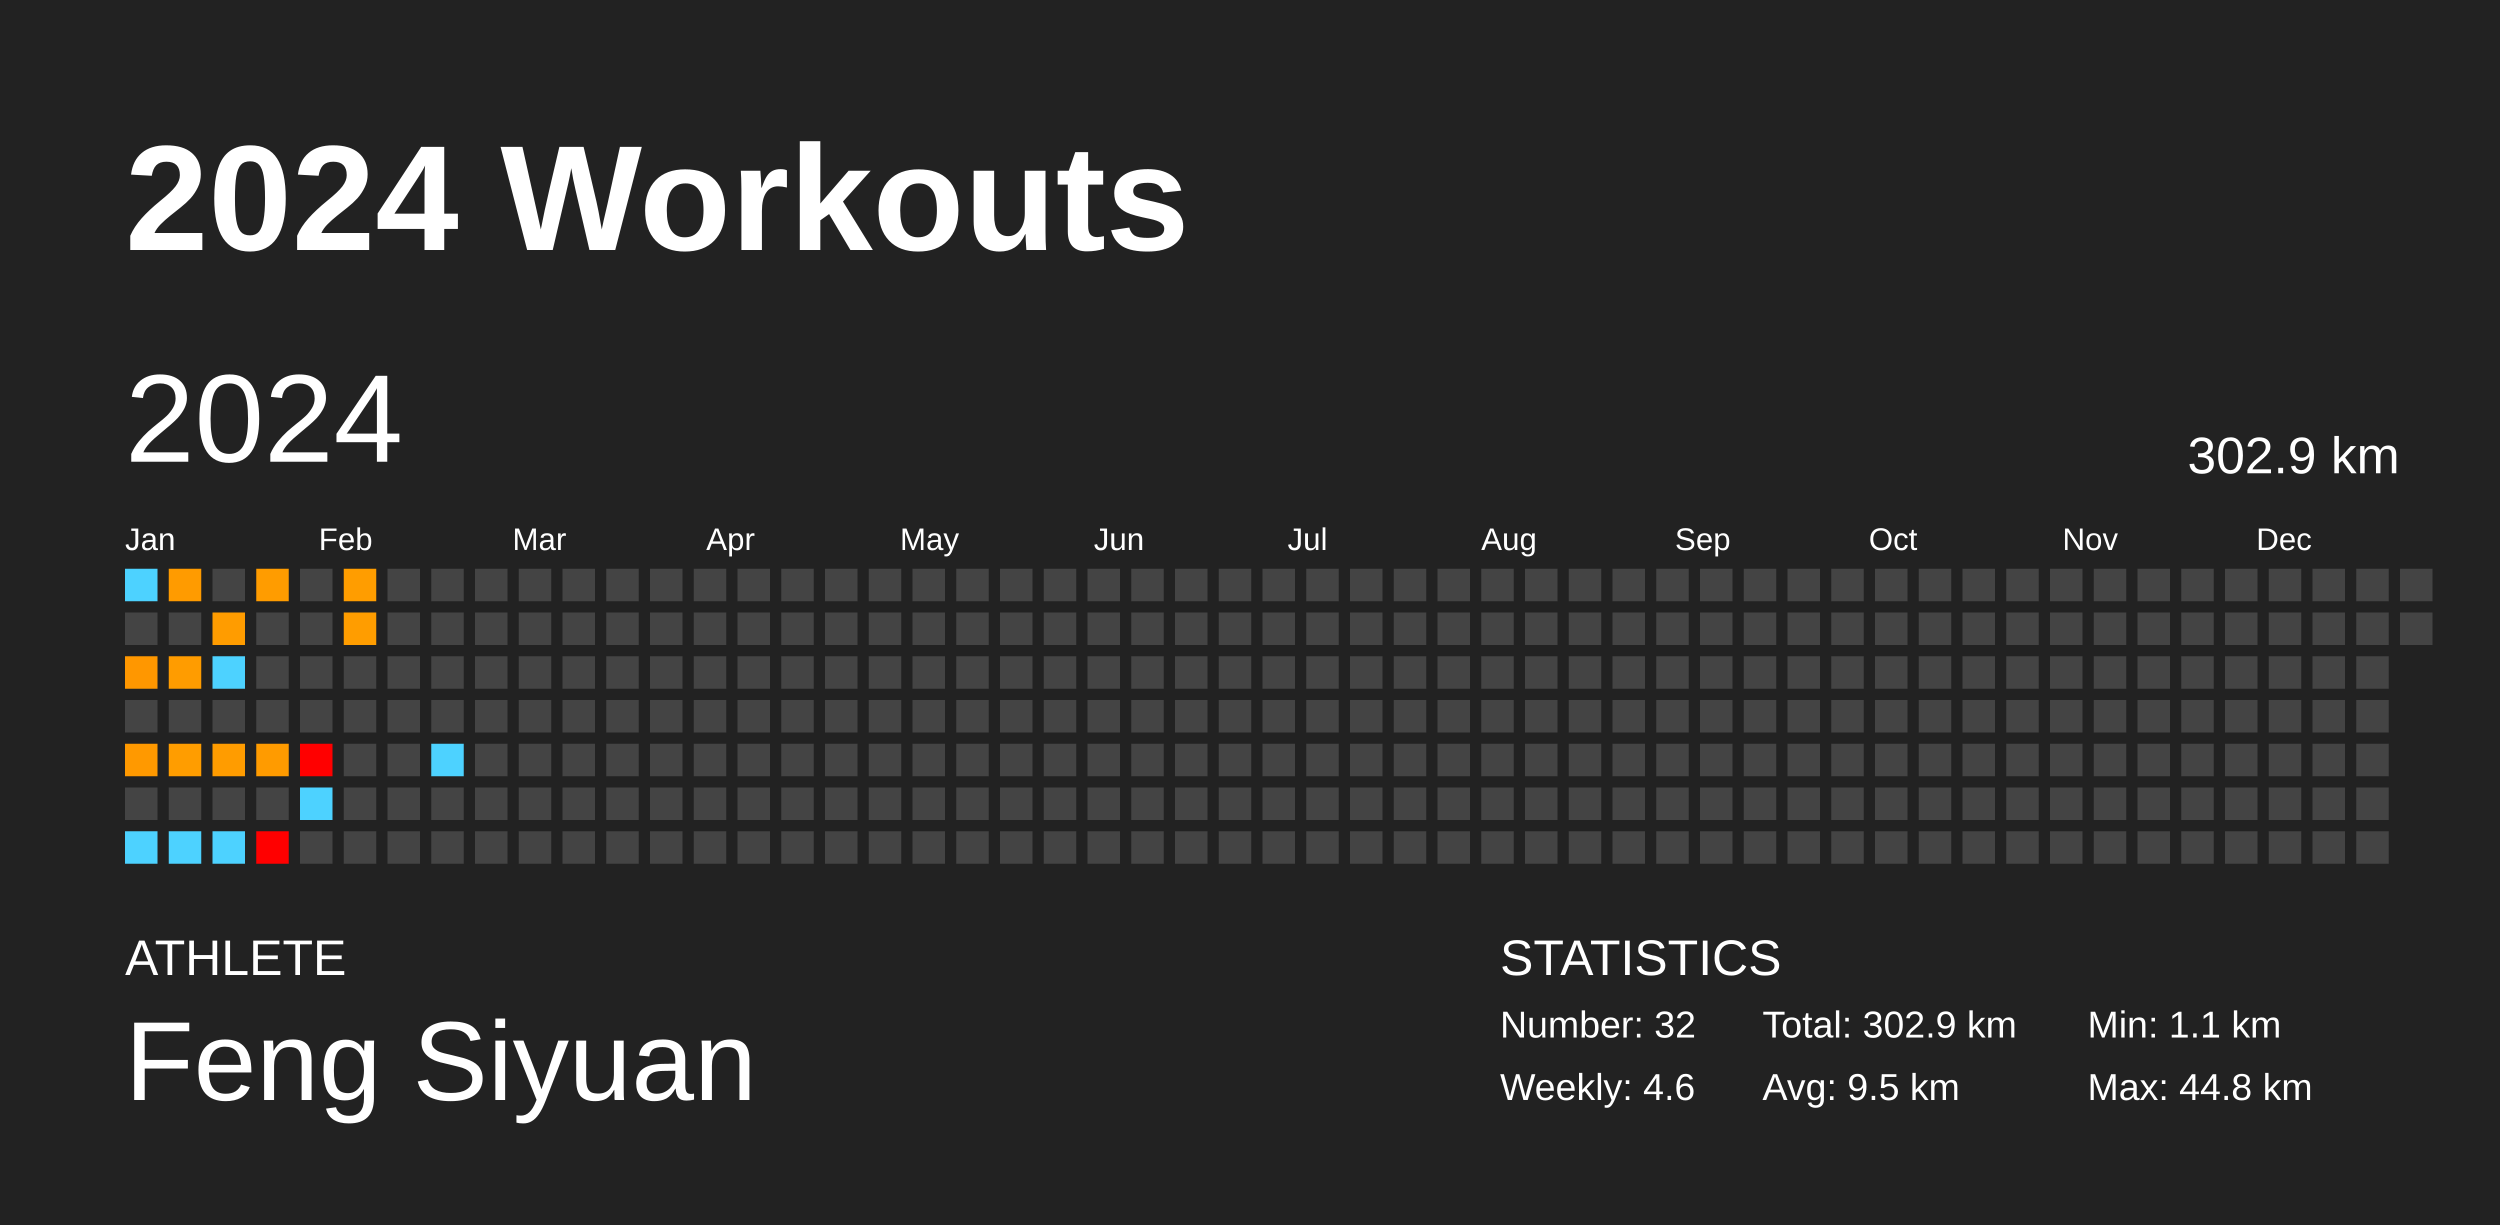
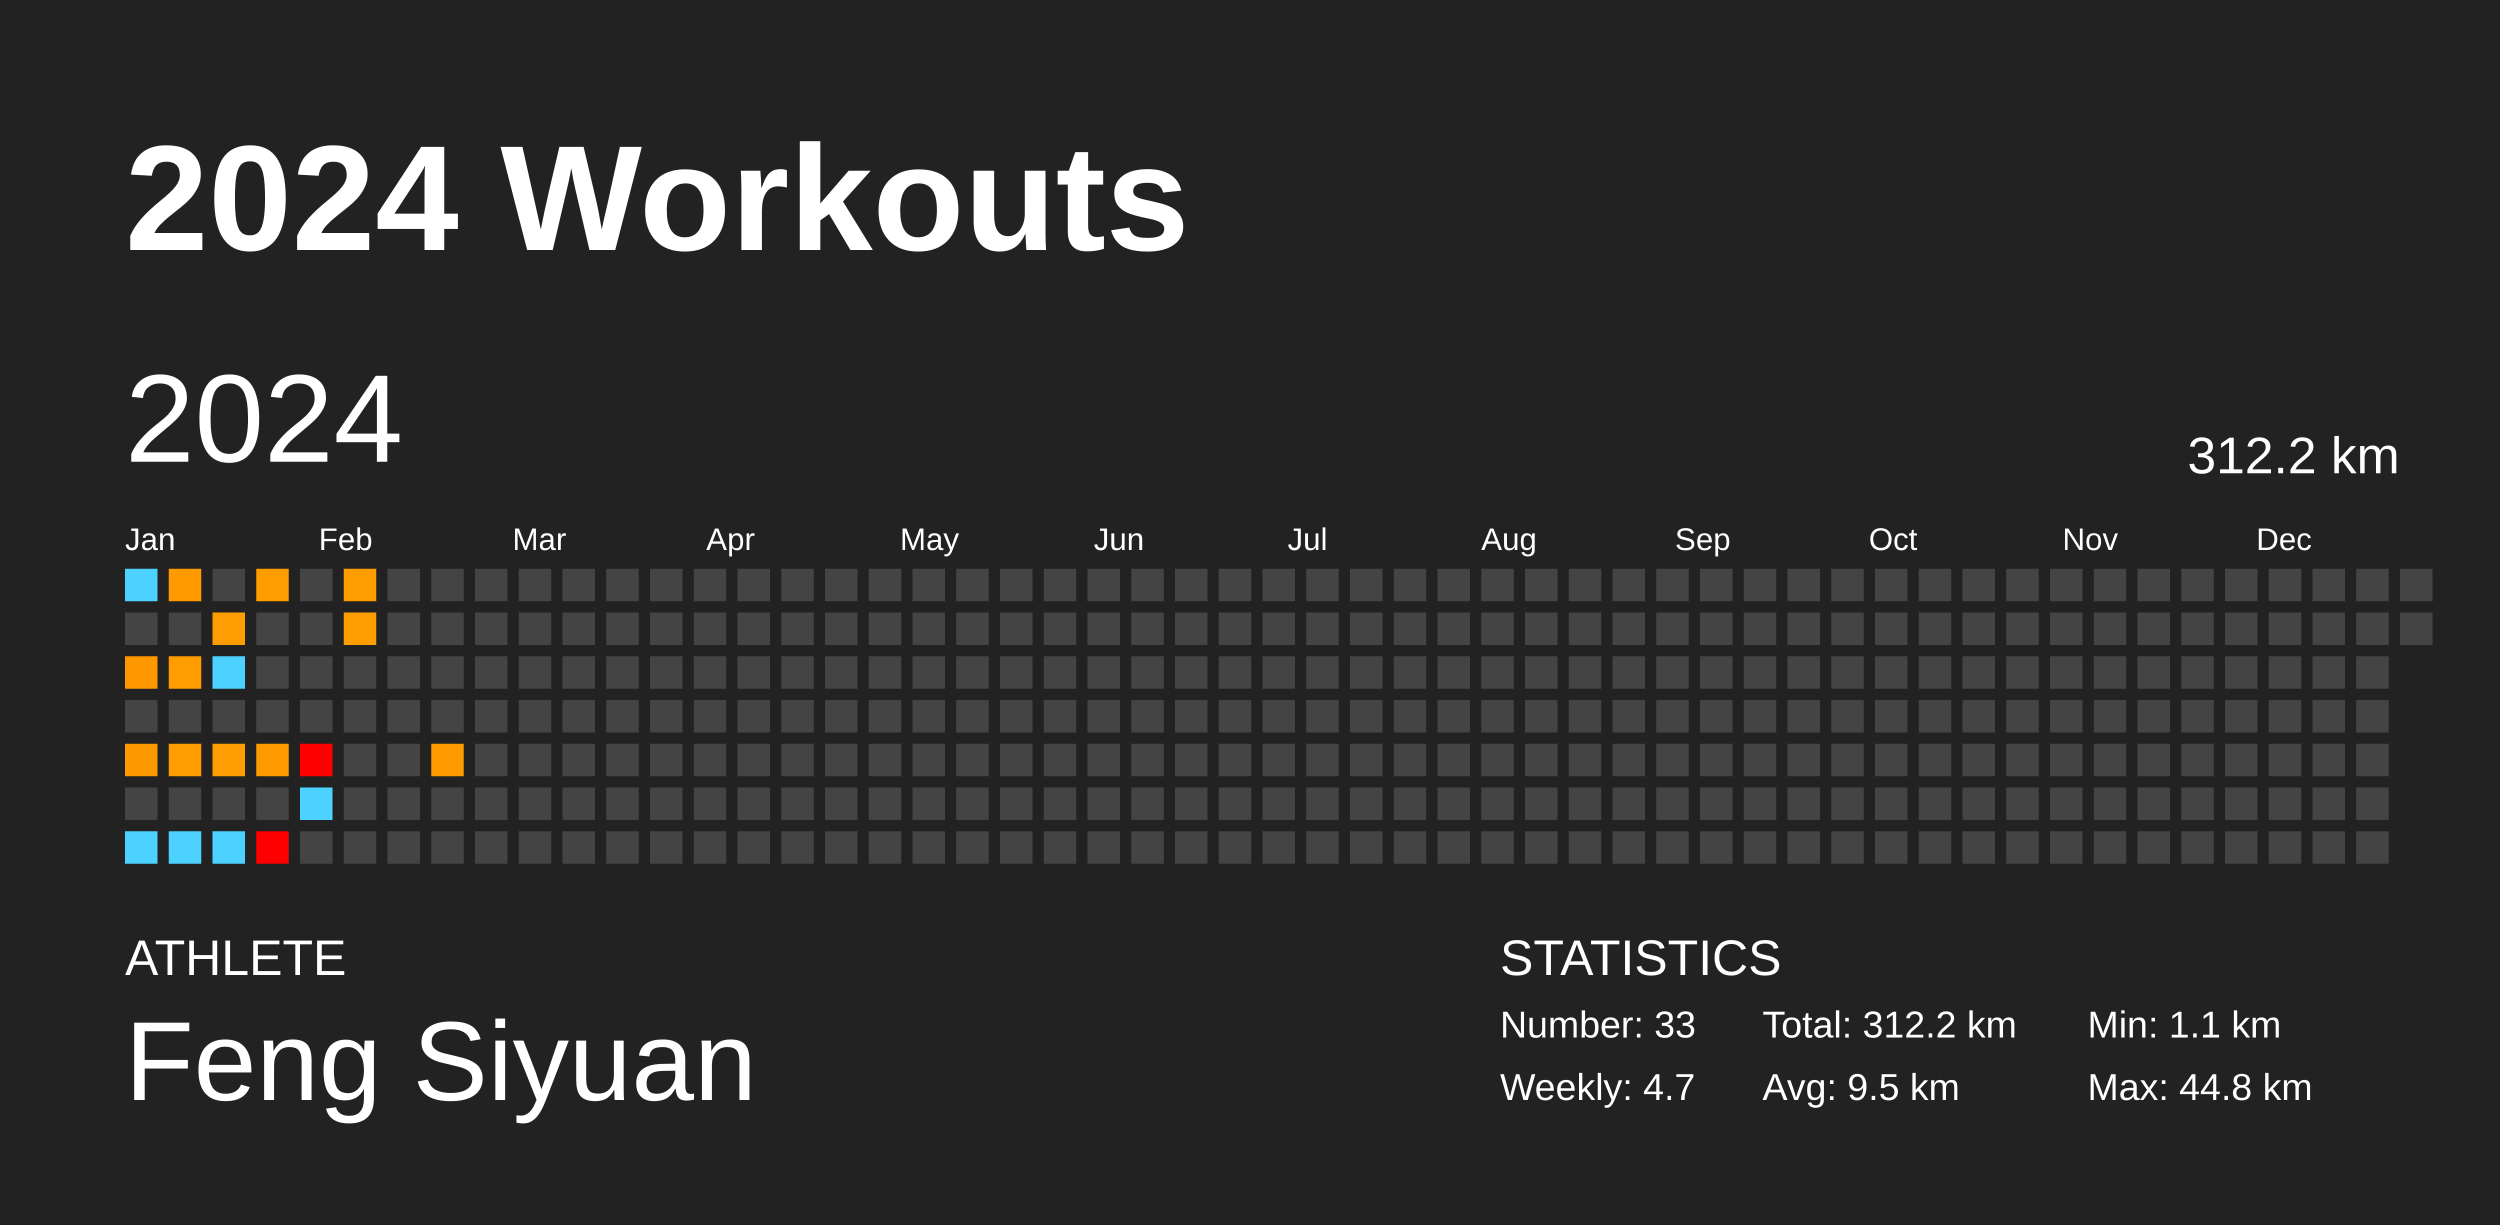
<svg xmlns="http://www.w3.org/2000/svg" baseProfile="full" height="98mm" version="1.1" viewBox="0,0,200,98" width="200mm">
  <defs />
  <rect fill="#222222" height="98" width="200" x="0" y="0" />
  <text fill="#FFFFFF" style="font-size:12px; font-family:Arial; font-weight:bold;" x="10" y="20">2024 Workouts</text>
  <text fill="#FFFFFF" style="font-size:4px; font-family:Arial" x="10" y="78">ATHLETE</text>
  <text fill="#FFFFFF" style="font-size:9px; font-family:Arial" x="10" y="88">Feng Siyuan</text>
  <text fill="#FFFFFF" style="font-size:4px; font-family:Arial" x="120" y="78">STATISTICS</text>
-   <text fill="#FFFFFF" style="font-size:3px; font-family:Arial" x="120" y="83">Number: 32</text>
-   <text fill="#FFFFFF" style="font-size:3px; font-family:Arial" x="120" y="88">Weekly: 4.6</text>
-   <text fill="#FFFFFF" style="font-size:3px; font-family:Arial" x="141" y="83">Total: 302.9 km</text>
+   <text fill="#FFFFFF" style="font-size:3px; font-family:Arial" x="120" y="83">Number: 33</text>
+   <text fill="#FFFFFF" style="font-size:3px; font-family:Arial" x="120" y="88">Weekly: 4.7</text>
+   <text fill="#FFFFFF" style="font-size:3px; font-family:Arial" x="141" y="83">Total: 312.2 km</text>
  <text fill="#FFFFFF" style="font-size:3px; font-family:Arial" x="141" y="88">Avg: 9.5 km</text>
  <text fill="#FFFFFF" style="font-size:3px; font-family:Arial" x="167" y="83">Min: 1.1 km</text>
  <text fill="#FFFFFF" style="font-size:3px; font-family:Arial" x="167" y="88">Max: 44.8 km</text>
  <text dominant-baseline="hanging" fill="#FFFFFF" style="font-size:10.0px; font-family:Arial;" x="10" y="30">2024</text>
-   <text dominant-baseline="hanging" fill="#FFFFFF" style="font-size:4.125px; font-family:Arial;" x="175" y="35">302.9 km</text>
+   <text dominant-baseline="hanging" fill="#FFFFFF" style="font-size:4.125px; font-family:Arial;" x="175" y="35">312.2 km</text>
  <text fill="#FFFFFF" style="font-size:2.5px; font-family:Arial" x="10.0" y="44">Jan</text>
  <text fill="#FFFFFF" style="font-size:2.5px; font-family:Arial" x="25.5" y="44">Feb</text>
  <text fill="#FFFFFF" style="font-size:2.5px; font-family:Arial" x="41.0" y="44">Mar</text>
  <text fill="#FFFFFF" style="font-size:2.5px; font-family:Arial" x="56.5" y="44">Apr</text>
  <text fill="#FFFFFF" style="font-size:2.5px; font-family:Arial" x="72.0" y="44">May</text>
  <text fill="#FFFFFF" style="font-size:2.5px; font-family:Arial" x="87.5" y="44">Jun</text>
  <text fill="#FFFFFF" style="font-size:2.5px; font-family:Arial" x="103.0" y="44">Jul</text>
  <text fill="#FFFFFF" style="font-size:2.5px; font-family:Arial" x="118.5" y="44">Aug</text>
  <text fill="#FFFFFF" style="font-size:2.5px; font-family:Arial" x="134.0" y="44">Sep</text>
  <text fill="#FFFFFF" style="font-size:2.5px; font-family:Arial" x="149.5" y="44">Oct</text>
  <text fill="#FFFFFF" style="font-size:2.5px; font-family:Arial" x="165.0" y="44">Nov</text>
  <text fill="#FFFFFF" style="font-size:2.5px; font-family:Arial" x="180.5" y="44">Dec</text>
  <rect fill="#4dd2ff" height="2.6" width="2.6" x="10.0" y="45.5" />
  <rect fill="#444444" height="2.6" width="2.6" x="10.0" y="49.0" />
  <rect fill="#ff9700" height="2.6" width="2.6" x="10.0" y="52.5" />
  <rect fill="#444444" height="2.6" width="2.6" x="10.0" y="56.0" />
  <rect fill="#ff9900" height="2.6" width="2.6" x="10.0" y="59.5" />
  <rect fill="#444444" height="2.6" width="2.6" x="10.0" y="63.0" />
  <rect fill="#4dd2ff" height="2.6" width="2.6" x="10.0" y="66.5" />
  <rect fill="#ff9b00" height="2.6" width="2.6" x="13.5" y="45.5" />
  <rect fill="#444444" height="2.6" width="2.6" x="13.5" y="49.0" />
  <rect fill="#ff9c00" height="2.6" width="2.6" x="13.5" y="52.5" />
  <rect fill="#444444" height="2.6" width="2.6" x="13.5" y="56.0" />
  <rect fill="#ff9d00" height="2.6" width="2.6" x="13.5" y="59.5" />
  <rect fill="#444444" height="2.6" width="2.6" x="13.5" y="63.0" />
  <rect fill="#4dd2ff" height="2.6" width="2.6" x="13.5" y="66.5" />
  <rect fill="#444444" height="2.6" width="2.6" x="17.0" y="45.5" />
  <rect fill="#ff9c00" height="2.6" width="2.6" x="17.0" y="49.0" />
  <rect fill="#4dd2ff" height="2.6" width="2.6" x="17.0" y="52.5" />
  <rect fill="#444444" height="2.6" width="2.6" x="17.0" y="56.0" />
  <rect fill="#ff9c00" height="2.6" width="2.6" x="17.0" y="59.5" />
  <rect fill="#444444" height="2.6" width="2.6" x="17.0" y="63.0" />
  <rect fill="#4dd2ff" height="2.6" width="2.6" x="17.0" y="66.5" />
  <rect fill="#ff9c00" height="2.6" width="2.6" x="20.5" y="45.5" />
  <rect fill="#444444" height="2.6" width="2.6" x="20.5" y="49.0" />
  <rect fill="#444444" height="2.6" width="2.6" x="20.5" y="52.5" />
  <rect fill="#444444" height="2.6" width="2.6" x="20.5" y="56.0" />
  <rect fill="#ff9b00" height="2.6" width="2.6" x="20.5" y="59.5" />
  <rect fill="#444444" height="2.6" width="2.6" x="20.5" y="63.0" />
  <rect fill="red" height="2.6" width="2.6" x="20.5" y="66.5" />
  <rect fill="#444444" height="2.6" width="2.6" x="24.0" y="45.5" />
  <rect fill="#444444" height="2.6" width="2.6" x="24.0" y="49.0" />
  <rect fill="#444444" height="2.6" width="2.6" x="24.0" y="52.5" />
  <rect fill="#444444" height="2.6" width="2.6" x="24.0" y="56.0" />
  <rect fill="red" height="2.6" width="2.6" x="24.0" y="59.5" />
  <rect fill="#4dd2ff" height="2.6" width="2.6" x="24.0" y="63.0" />
  <rect fill="#444444" height="2.6" width="2.6" x="24.0" y="66.5" />
  <rect fill="#ff9d00" height="2.6" width="2.6" x="27.5" y="45.5" />
  <rect fill="#ff9d00" height="2.6" width="2.6" x="27.5" y="49.0" />
  <rect fill="#444444" height="2.6" width="2.6" x="27.5" y="52.5" />
  <rect fill="#444444" height="2.6" width="2.6" x="27.5" y="56.0" />
  <rect fill="#444444" height="2.6" width="2.6" x="27.5" y="59.5" />
  <rect fill="#444444" height="2.6" width="2.6" x="27.5" y="63.0" />
  <rect fill="#444444" height="2.6" width="2.6" x="27.5" y="66.5" />
  <rect fill="#444444" height="2.6" width="2.6" x="31.0" y="45.5" />
  <rect fill="#444444" height="2.6" width="2.6" x="31.0" y="49.0" />
  <rect fill="#444444" height="2.6" width="2.6" x="31.0" y="52.5" />
  <rect fill="#444444" height="2.6" width="2.6" x="31.0" y="56.0" />
  <rect fill="#444444" height="2.6" width="2.6" x="31.0" y="59.5" />
  <rect fill="#444444" height="2.6" width="2.6" x="31.0" y="63.0" />
  <rect fill="#444444" height="2.6" width="2.6" x="31.0" y="66.5" />
  <rect fill="#444444" height="2.6" width="2.6" x="34.5" y="45.5" />
  <rect fill="#444444" height="2.6" width="2.6" x="34.5" y="49.0" />
  <rect fill="#444444" height="2.6" width="2.6" x="34.5" y="52.5" />
  <rect fill="#444444" height="2.6" width="2.6" x="34.5" y="56.0" />
-   <rect fill="#4dd2ff" height="2.6" width="2.6" x="34.5" y="59.5" />
+   <rect fill="#ff9a00" height="2.6" width="2.6" x="34.5" y="59.5" />
  <rect fill="#444444" height="2.6" width="2.6" x="34.5" y="63.0" />
  <rect fill="#444444" height="2.6" width="2.6" x="34.5" y="66.5" />
  <rect fill="#444444" height="2.6" width="2.6" x="38.0" y="45.5" />
  <rect fill="#444444" height="2.6" width="2.6" x="38.0" y="49.0" />
  <rect fill="#444444" height="2.6" width="2.6" x="38.0" y="52.5" />
  <rect fill="#444444" height="2.6" width="2.6" x="38.0" y="56.0" />
  <rect fill="#444444" height="2.6" width="2.6" x="38.0" y="59.5" />
  <rect fill="#444444" height="2.6" width="2.6" x="38.0" y="63.0" />
  <rect fill="#444444" height="2.6" width="2.6" x="38.0" y="66.5" />
  <rect fill="#444444" height="2.6" width="2.6" x="41.5" y="45.5" />
  <rect fill="#444444" height="2.6" width="2.6" x="41.5" y="49.0" />
  <rect fill="#444444" height="2.6" width="2.6" x="41.5" y="52.5" />
  <rect fill="#444444" height="2.6" width="2.6" x="41.5" y="56.0" />
  <rect fill="#444444" height="2.6" width="2.6" x="41.5" y="59.5" />
  <rect fill="#444444" height="2.6" width="2.6" x="41.5" y="63.0" />
  <rect fill="#444444" height="2.6" width="2.6" x="41.5" y="66.5" />
  <rect fill="#444444" height="2.6" width="2.6" x="45.0" y="45.5" />
  <rect fill="#444444" height="2.6" width="2.6" x="45.0" y="49.0" />
  <rect fill="#444444" height="2.6" width="2.6" x="45.0" y="52.5" />
  <rect fill="#444444" height="2.6" width="2.6" x="45.0" y="56.0" />
  <rect fill="#444444" height="2.6" width="2.6" x="45.0" y="59.5" />
  <rect fill="#444444" height="2.6" width="2.6" x="45.0" y="63.0" />
  <rect fill="#444444" height="2.6" width="2.6" x="45.0" y="66.5" />
  <rect fill="#444444" height="2.6" width="2.6" x="48.5" y="45.5" />
  <rect fill="#444444" height="2.6" width="2.6" x="48.5" y="49.0" />
  <rect fill="#444444" height="2.6" width="2.6" x="48.5" y="52.5" />
  <rect fill="#444444" height="2.6" width="2.6" x="48.5" y="56.0" />
  <rect fill="#444444" height="2.6" width="2.6" x="48.5" y="59.5" />
  <rect fill="#444444" height="2.6" width="2.6" x="48.5" y="63.0" />
  <rect fill="#444444" height="2.6" width="2.6" x="48.5" y="66.5" />
  <rect fill="#444444" height="2.6" width="2.6" x="52.0" y="45.5" />
  <rect fill="#444444" height="2.6" width="2.6" x="52.0" y="49.0" />
  <rect fill="#444444" height="2.6" width="2.6" x="52.0" y="52.5" />
  <rect fill="#444444" height="2.6" width="2.6" x="52.0" y="56.0" />
  <rect fill="#444444" height="2.6" width="2.6" x="52.0" y="59.5" />
  <rect fill="#444444" height="2.6" width="2.6" x="52.0" y="63.0" />
  <rect fill="#444444" height="2.6" width="2.6" x="52.0" y="66.5" />
  <rect fill="#444444" height="2.6" width="2.6" x="55.5" y="45.5" />
  <rect fill="#444444" height="2.6" width="2.6" x="55.5" y="49.0" />
  <rect fill="#444444" height="2.6" width="2.6" x="55.5" y="52.5" />
  <rect fill="#444444" height="2.6" width="2.6" x="55.5" y="56.0" />
  <rect fill="#444444" height="2.6" width="2.6" x="55.5" y="59.5" />
  <rect fill="#444444" height="2.6" width="2.6" x="55.5" y="63.0" />
  <rect fill="#444444" height="2.6" width="2.6" x="55.5" y="66.5" />
  <rect fill="#444444" height="2.6" width="2.6" x="59.0" y="45.5" />
  <rect fill="#444444" height="2.6" width="2.6" x="59.0" y="49.0" />
  <rect fill="#444444" height="2.6" width="2.6" x="59.0" y="52.5" />
  <rect fill="#444444" height="2.6" width="2.6" x="59.0" y="56.0" />
  <rect fill="#444444" height="2.6" width="2.6" x="59.0" y="59.5" />
  <rect fill="#444444" height="2.6" width="2.6" x="59.0" y="63.0" />
  <rect fill="#444444" height="2.6" width="2.6" x="59.0" y="66.5" />
  <rect fill="#444444" height="2.6" width="2.6" x="62.5" y="45.5" />
  <rect fill="#444444" height="2.6" width="2.6" x="62.5" y="49.0" />
  <rect fill="#444444" height="2.6" width="2.6" x="62.5" y="52.5" />
  <rect fill="#444444" height="2.6" width="2.6" x="62.5" y="56.0" />
  <rect fill="#444444" height="2.6" width="2.6" x="62.5" y="59.5" />
  <rect fill="#444444" height="2.6" width="2.6" x="62.5" y="63.0" />
  <rect fill="#444444" height="2.6" width="2.6" x="62.5" y="66.5" />
  <rect fill="#444444" height="2.6" width="2.6" x="66.0" y="45.5" />
  <rect fill="#444444" height="2.6" width="2.6" x="66.0" y="49.0" />
  <rect fill="#444444" height="2.6" width="2.6" x="66.0" y="52.5" />
  <rect fill="#444444" height="2.6" width="2.6" x="66.0" y="56.0" />
  <rect fill="#444444" height="2.6" width="2.6" x="66.0" y="59.5" />
  <rect fill="#444444" height="2.6" width="2.6" x="66.0" y="63.0" />
  <rect fill="#444444" height="2.6" width="2.6" x="66.0" y="66.5" />
  <rect fill="#444444" height="2.6" width="2.6" x="69.5" y="45.5" />
  <rect fill="#444444" height="2.6" width="2.6" x="69.5" y="49.0" />
  <rect fill="#444444" height="2.6" width="2.6" x="69.5" y="52.5" />
  <rect fill="#444444" height="2.6" width="2.6" x="69.5" y="56.0" />
  <rect fill="#444444" height="2.6" width="2.6" x="69.5" y="59.5" />
  <rect fill="#444444" height="2.6" width="2.6" x="69.5" y="63.0" />
  <rect fill="#444444" height="2.6" width="2.6" x="69.5" y="66.5" />
  <rect fill="#444444" height="2.6" width="2.6" x="73.0" y="45.5" />
  <rect fill="#444444" height="2.6" width="2.6" x="73.0" y="49.0" />
  <rect fill="#444444" height="2.6" width="2.6" x="73.0" y="52.5" />
  <rect fill="#444444" height="2.6" width="2.6" x="73.0" y="56.0" />
  <rect fill="#444444" height="2.6" width="2.6" x="73.0" y="59.5" />
  <rect fill="#444444" height="2.6" width="2.6" x="73.0" y="63.0" />
  <rect fill="#444444" height="2.6" width="2.6" x="73.0" y="66.5" />
  <rect fill="#444444" height="2.6" width="2.6" x="76.5" y="45.5" />
  <rect fill="#444444" height="2.6" width="2.6" x="76.5" y="49.0" />
  <rect fill="#444444" height="2.6" width="2.6" x="76.5" y="52.5" />
  <rect fill="#444444" height="2.6" width="2.6" x="76.5" y="56.0" />
  <rect fill="#444444" height="2.6" width="2.6" x="76.5" y="59.5" />
  <rect fill="#444444" height="2.6" width="2.6" x="76.5" y="63.0" />
  <rect fill="#444444" height="2.6" width="2.6" x="76.5" y="66.5" />
  <rect fill="#444444" height="2.6" width="2.6" x="80.0" y="45.5" />
  <rect fill="#444444" height="2.6" width="2.6" x="80.0" y="49.0" />
  <rect fill="#444444" height="2.6" width="2.6" x="80.0" y="52.5" />
  <rect fill="#444444" height="2.6" width="2.6" x="80.0" y="56.0" />
  <rect fill="#444444" height="2.6" width="2.6" x="80.0" y="59.5" />
  <rect fill="#444444" height="2.6" width="2.6" x="80.0" y="63.0" />
  <rect fill="#444444" height="2.6" width="2.6" x="80.0" y="66.5" />
  <rect fill="#444444" height="2.6" width="2.6" x="83.5" y="45.5" />
  <rect fill="#444444" height="2.6" width="2.6" x="83.5" y="49.0" />
  <rect fill="#444444" height="2.6" width="2.6" x="83.5" y="52.5" />
  <rect fill="#444444" height="2.6" width="2.6" x="83.5" y="56.0" />
  <rect fill="#444444" height="2.6" width="2.6" x="83.5" y="59.5" />
  <rect fill="#444444" height="2.6" width="2.6" x="83.5" y="63.0" />
  <rect fill="#444444" height="2.6" width="2.6" x="83.5" y="66.5" />
  <rect fill="#444444" height="2.6" width="2.6" x="87.0" y="45.5" />
  <rect fill="#444444" height="2.6" width="2.6" x="87.0" y="49.0" />
  <rect fill="#444444" height="2.6" width="2.6" x="87.0" y="52.5" />
  <rect fill="#444444" height="2.6" width="2.6" x="87.0" y="56.0" />
  <rect fill="#444444" height="2.6" width="2.6" x="87.0" y="59.5" />
  <rect fill="#444444" height="2.6" width="2.6" x="87.0" y="63.0" />
  <rect fill="#444444" height="2.6" width="2.6" x="87.0" y="66.5" />
  <rect fill="#444444" height="2.6" width="2.6" x="90.5" y="45.5" />
  <rect fill="#444444" height="2.6" width="2.6" x="90.5" y="49.0" />
  <rect fill="#444444" height="2.6" width="2.6" x="90.5" y="52.5" />
  <rect fill="#444444" height="2.6" width="2.6" x="90.5" y="56.0" />
  <rect fill="#444444" height="2.6" width="2.6" x="90.5" y="59.5" />
  <rect fill="#444444" height="2.6" width="2.6" x="90.5" y="63.0" />
  <rect fill="#444444" height="2.6" width="2.6" x="90.5" y="66.5" />
  <rect fill="#444444" height="2.6" width="2.6" x="94.0" y="45.5" />
  <rect fill="#444444" height="2.6" width="2.6" x="94.0" y="49.0" />
  <rect fill="#444444" height="2.6" width="2.6" x="94.0" y="52.5" />
  <rect fill="#444444" height="2.6" width="2.6" x="94.0" y="56.0" />
  <rect fill="#444444" height="2.6" width="2.6" x="94.0" y="59.5" />
  <rect fill="#444444" height="2.6" width="2.6" x="94.0" y="63.0" />
  <rect fill="#444444" height="2.6" width="2.6" x="94.0" y="66.5" />
  <rect fill="#444444" height="2.6" width="2.6" x="97.5" y="45.5" />
  <rect fill="#444444" height="2.6" width="2.6" x="97.5" y="49.0" />
  <rect fill="#444444" height="2.6" width="2.6" x="97.5" y="52.5" />
  <rect fill="#444444" height="2.6" width="2.6" x="97.5" y="56.0" />
  <rect fill="#444444" height="2.6" width="2.6" x="97.5" y="59.5" />
  <rect fill="#444444" height="2.6" width="2.6" x="97.5" y="63.0" />
  <rect fill="#444444" height="2.6" width="2.6" x="97.5" y="66.5" />
  <rect fill="#444444" height="2.6" width="2.6" x="101.0" y="45.5" />
  <rect fill="#444444" height="2.6" width="2.6" x="101.0" y="49.0" />
  <rect fill="#444444" height="2.6" width="2.6" x="101.0" y="52.5" />
  <rect fill="#444444" height="2.6" width="2.6" x="101.0" y="56.0" />
  <rect fill="#444444" height="2.6" width="2.6" x="101.0" y="59.5" />
  <rect fill="#444444" height="2.6" width="2.6" x="101.0" y="63.0" />
  <rect fill="#444444" height="2.6" width="2.6" x="101.0" y="66.5" />
  <rect fill="#444444" height="2.6" width="2.6" x="104.5" y="45.5" />
  <rect fill="#444444" height="2.6" width="2.6" x="104.5" y="49.0" />
  <rect fill="#444444" height="2.6" width="2.6" x="104.5" y="52.5" />
  <rect fill="#444444" height="2.6" width="2.6" x="104.5" y="56.0" />
  <rect fill="#444444" height="2.6" width="2.6" x="104.5" y="59.5" />
  <rect fill="#444444" height="2.6" width="2.6" x="104.5" y="63.0" />
  <rect fill="#444444" height="2.6" width="2.6" x="104.5" y="66.5" />
  <rect fill="#444444" height="2.6" width="2.6" x="108.0" y="45.5" />
  <rect fill="#444444" height="2.6" width="2.6" x="108.0" y="49.0" />
  <rect fill="#444444" height="2.6" width="2.6" x="108.0" y="52.5" />
  <rect fill="#444444" height="2.6" width="2.6" x="108.0" y="56.0" />
  <rect fill="#444444" height="2.6" width="2.6" x="108.0" y="59.5" />
  <rect fill="#444444" height="2.6" width="2.6" x="108.0" y="63.0" />
  <rect fill="#444444" height="2.6" width="2.6" x="108.0" y="66.5" />
  <rect fill="#444444" height="2.6" width="2.6" x="111.5" y="45.5" />
  <rect fill="#444444" height="2.6" width="2.6" x="111.5" y="49.0" />
  <rect fill="#444444" height="2.6" width="2.6" x="111.5" y="52.5" />
  <rect fill="#444444" height="2.6" width="2.6" x="111.5" y="56.0" />
  <rect fill="#444444" height="2.6" width="2.6" x="111.5" y="59.5" />
  <rect fill="#444444" height="2.6" width="2.6" x="111.5" y="63.0" />
  <rect fill="#444444" height="2.6" width="2.6" x="111.5" y="66.5" />
  <rect fill="#444444" height="2.6" width="2.6" x="115.0" y="45.5" />
  <rect fill="#444444" height="2.6" width="2.6" x="115.0" y="49.0" />
  <rect fill="#444444" height="2.6" width="2.6" x="115.0" y="52.5" />
  <rect fill="#444444" height="2.6" width="2.6" x="115.0" y="56.0" />
  <rect fill="#444444" height="2.6" width="2.6" x="115.0" y="59.5" />
  <rect fill="#444444" height="2.6" width="2.6" x="115.0" y="63.0" />
  <rect fill="#444444" height="2.6" width="2.6" x="115.0" y="66.5" />
  <rect fill="#444444" height="2.6" width="2.6" x="118.5" y="45.5" />
  <rect fill="#444444" height="2.6" width="2.6" x="118.5" y="49.0" />
  <rect fill="#444444" height="2.6" width="2.6" x="118.5" y="52.5" />
  <rect fill="#444444" height="2.6" width="2.6" x="118.5" y="56.0" />
  <rect fill="#444444" height="2.6" width="2.6" x="118.5" y="59.5" />
  <rect fill="#444444" height="2.6" width="2.6" x="118.5" y="63.0" />
  <rect fill="#444444" height="2.6" width="2.6" x="118.5" y="66.5" />
  <rect fill="#444444" height="2.6" width="2.6" x="122.0" y="45.5" />
  <rect fill="#444444" height="2.6" width="2.6" x="122.0" y="49.0" />
  <rect fill="#444444" height="2.6" width="2.6" x="122.0" y="52.5" />
  <rect fill="#444444" height="2.6" width="2.6" x="122.0" y="56.0" />
  <rect fill="#444444" height="2.6" width="2.6" x="122.0" y="59.5" />
  <rect fill="#444444" height="2.6" width="2.6" x="122.0" y="63.0" />
  <rect fill="#444444" height="2.6" width="2.6" x="122.0" y="66.5" />
  <rect fill="#444444" height="2.6" width="2.6" x="125.5" y="45.5" />
  <rect fill="#444444" height="2.6" width="2.6" x="125.5" y="49.0" />
  <rect fill="#444444" height="2.6" width="2.6" x="125.5" y="52.5" />
  <rect fill="#444444" height="2.6" width="2.6" x="125.5" y="56.0" />
  <rect fill="#444444" height="2.6" width="2.6" x="125.5" y="59.5" />
  <rect fill="#444444" height="2.6" width="2.6" x="125.5" y="63.0" />
  <rect fill="#444444" height="2.6" width="2.6" x="125.5" y="66.5" />
  <rect fill="#444444" height="2.6" width="2.6" x="129.0" y="45.5" />
  <rect fill="#444444" height="2.6" width="2.6" x="129.0" y="49.0" />
  <rect fill="#444444" height="2.6" width="2.6" x="129.0" y="52.5" />
  <rect fill="#444444" height="2.6" width="2.6" x="129.0" y="56.0" />
  <rect fill="#444444" height="2.6" width="2.6" x="129.0" y="59.5" />
  <rect fill="#444444" height="2.6" width="2.6" x="129.0" y="63.0" />
  <rect fill="#444444" height="2.6" width="2.6" x="129.0" y="66.5" />
  <rect fill="#444444" height="2.6" width="2.6" x="132.5" y="45.5" />
  <rect fill="#444444" height="2.6" width="2.6" x="132.5" y="49.0" />
  <rect fill="#444444" height="2.6" width="2.6" x="132.5" y="52.5" />
  <rect fill="#444444" height="2.6" width="2.6" x="132.5" y="56.0" />
  <rect fill="#444444" height="2.6" width="2.6" x="132.5" y="59.5" />
  <rect fill="#444444" height="2.6" width="2.6" x="132.5" y="63.0" />
  <rect fill="#444444" height="2.6" width="2.6" x="132.5" y="66.5" />
  <rect fill="#444444" height="2.6" width="2.6" x="136.0" y="45.5" />
  <rect fill="#444444" height="2.6" width="2.6" x="136.0" y="49.0" />
  <rect fill="#444444" height="2.6" width="2.6" x="136.0" y="52.5" />
  <rect fill="#444444" height="2.6" width="2.6" x="136.0" y="56.0" />
  <rect fill="#444444" height="2.6" width="2.6" x="136.0" y="59.5" />
  <rect fill="#444444" height="2.6" width="2.6" x="136.0" y="63.0" />
  <rect fill="#444444" height="2.6" width="2.6" x="136.0" y="66.5" />
  <rect fill="#444444" height="2.6" width="2.6" x="139.5" y="45.5" />
  <rect fill="#444444" height="2.6" width="2.6" x="139.5" y="49.0" />
  <rect fill="#444444" height="2.6" width="2.6" x="139.5" y="52.5" />
  <rect fill="#444444" height="2.6" width="2.6" x="139.5" y="56.0" />
  <rect fill="#444444" height="2.6" width="2.6" x="139.5" y="59.5" />
  <rect fill="#444444" height="2.6" width="2.6" x="139.5" y="63.0" />
  <rect fill="#444444" height="2.6" width="2.6" x="139.5" y="66.5" />
  <rect fill="#444444" height="2.6" width="2.6" x="143.0" y="45.5" />
  <rect fill="#444444" height="2.6" width="2.6" x="143.0" y="49.0" />
  <rect fill="#444444" height="2.6" width="2.6" x="143.0" y="52.5" />
  <rect fill="#444444" height="2.6" width="2.6" x="143.0" y="56.0" />
  <rect fill="#444444" height="2.6" width="2.6" x="143.0" y="59.5" />
  <rect fill="#444444" height="2.6" width="2.6" x="143.0" y="63.0" />
  <rect fill="#444444" height="2.6" width="2.6" x="143.0" y="66.5" />
  <rect fill="#444444" height="2.6" width="2.6" x="146.5" y="45.5" />
  <rect fill="#444444" height="2.6" width="2.6" x="146.5" y="49.0" />
  <rect fill="#444444" height="2.6" width="2.6" x="146.5" y="52.5" />
  <rect fill="#444444" height="2.6" width="2.6" x="146.5" y="56.0" />
  <rect fill="#444444" height="2.6" width="2.6" x="146.5" y="59.5" />
  <rect fill="#444444" height="2.6" width="2.6" x="146.5" y="63.0" />
  <rect fill="#444444" height="2.6" width="2.6" x="146.5" y="66.5" />
  <rect fill="#444444" height="2.6" width="2.6" x="150.0" y="45.5" />
  <rect fill="#444444" height="2.6" width="2.6" x="150.0" y="49.0" />
  <rect fill="#444444" height="2.6" width="2.6" x="150.0" y="52.5" />
  <rect fill="#444444" height="2.6" width="2.6" x="150.0" y="56.0" />
  <rect fill="#444444" height="2.6" width="2.6" x="150.0" y="59.5" />
  <rect fill="#444444" height="2.6" width="2.6" x="150.0" y="63.0" />
  <rect fill="#444444" height="2.6" width="2.6" x="150.0" y="66.5" />
  <rect fill="#444444" height="2.6" width="2.6" x="153.5" y="45.5" />
  <rect fill="#444444" height="2.6" width="2.6" x="153.5" y="49.0" />
  <rect fill="#444444" height="2.6" width="2.6" x="153.5" y="52.5" />
  <rect fill="#444444" height="2.6" width="2.6" x="153.5" y="56.0" />
  <rect fill="#444444" height="2.6" width="2.6" x="153.5" y="59.5" />
  <rect fill="#444444" height="2.6" width="2.6" x="153.5" y="63.0" />
  <rect fill="#444444" height="2.6" width="2.6" x="153.5" y="66.5" />
  <rect fill="#444444" height="2.6" width="2.6" x="157.0" y="45.5" />
  <rect fill="#444444" height="2.6" width="2.6" x="157.0" y="49.0" />
  <rect fill="#444444" height="2.6" width="2.6" x="157.0" y="52.5" />
  <rect fill="#444444" height="2.6" width="2.6" x="157.0" y="56.0" />
  <rect fill="#444444" height="2.6" width="2.6" x="157.0" y="59.5" />
  <rect fill="#444444" height="2.6" width="2.6" x="157.0" y="63.0" />
  <rect fill="#444444" height="2.6" width="2.6" x="157.0" y="66.5" />
  <rect fill="#444444" height="2.6" width="2.6" x="160.5" y="45.5" />
  <rect fill="#444444" height="2.6" width="2.6" x="160.5" y="49.0" />
  <rect fill="#444444" height="2.6" width="2.6" x="160.5" y="52.5" />
  <rect fill="#444444" height="2.6" width="2.6" x="160.5" y="56.0" />
  <rect fill="#444444" height="2.6" width="2.6" x="160.5" y="59.5" />
  <rect fill="#444444" height="2.6" width="2.6" x="160.5" y="63.0" />
  <rect fill="#444444" height="2.6" width="2.6" x="160.5" y="66.5" />
  <rect fill="#444444" height="2.6" width="2.6" x="164.0" y="45.5" />
  <rect fill="#444444" height="2.6" width="2.6" x="164.0" y="49.0" />
  <rect fill="#444444" height="2.6" width="2.6" x="164.0" y="52.5" />
  <rect fill="#444444" height="2.6" width="2.6" x="164.0" y="56.0" />
  <rect fill="#444444" height="2.6" width="2.6" x="164.0" y="59.5" />
  <rect fill="#444444" height="2.6" width="2.6" x="164.0" y="63.0" />
  <rect fill="#444444" height="2.6" width="2.6" x="164.0" y="66.5" />
  <rect fill="#444444" height="2.6" width="2.6" x="167.5" y="45.5" />
  <rect fill="#444444" height="2.6" width="2.6" x="167.5" y="49.0" />
  <rect fill="#444444" height="2.6" width="2.6" x="167.5" y="52.5" />
  <rect fill="#444444" height="2.6" width="2.6" x="167.5" y="56.0" />
  <rect fill="#444444" height="2.6" width="2.6" x="167.5" y="59.5" />
  <rect fill="#444444" height="2.6" width="2.6" x="167.5" y="63.0" />
  <rect fill="#444444" height="2.6" width="2.6" x="167.5" y="66.5" />
  <rect fill="#444444" height="2.6" width="2.6" x="171.0" y="45.5" />
  <rect fill="#444444" height="2.6" width="2.6" x="171.0" y="49.0" />
  <rect fill="#444444" height="2.6" width="2.6" x="171.0" y="52.5" />
  <rect fill="#444444" height="2.6" width="2.6" x="171.0" y="56.0" />
  <rect fill="#444444" height="2.6" width="2.6" x="171.0" y="59.5" />
  <rect fill="#444444" height="2.6" width="2.6" x="171.0" y="63.0" />
  <rect fill="#444444" height="2.6" width="2.6" x="171.0" y="66.5" />
  <rect fill="#444444" height="2.6" width="2.6" x="174.5" y="45.5" />
  <rect fill="#444444" height="2.6" width="2.6" x="174.5" y="49.0" />
  <rect fill="#444444" height="2.6" width="2.6" x="174.5" y="52.5" />
  <rect fill="#444444" height="2.6" width="2.6" x="174.5" y="56.0" />
  <rect fill="#444444" height="2.6" width="2.6" x="174.5" y="59.5" />
  <rect fill="#444444" height="2.6" width="2.6" x="174.5" y="63.0" />
  <rect fill="#444444" height="2.6" width="2.6" x="174.5" y="66.5" />
  <rect fill="#444444" height="2.6" width="2.6" x="178.0" y="45.5" />
  <rect fill="#444444" height="2.6" width="2.6" x="178.0" y="49.0" />
  <rect fill="#444444" height="2.6" width="2.6" x="178.0" y="52.5" />
  <rect fill="#444444" height="2.6" width="2.6" x="178.0" y="56.0" />
  <rect fill="#444444" height="2.6" width="2.6" x="178.0" y="59.5" />
  <rect fill="#444444" height="2.6" width="2.6" x="178.0" y="63.0" />
  <rect fill="#444444" height="2.6" width="2.6" x="178.0" y="66.5" />
  <rect fill="#444444" height="2.6" width="2.6" x="181.5" y="45.5" />
  <rect fill="#444444" height="2.6" width="2.6" x="181.5" y="49.0" />
  <rect fill="#444444" height="2.6" width="2.6" x="181.5" y="52.5" />
  <rect fill="#444444" height="2.6" width="2.6" x="181.5" y="56.0" />
  <rect fill="#444444" height="2.6" width="2.6" x="181.5" y="59.5" />
  <rect fill="#444444" height="2.6" width="2.6" x="181.5" y="63.0" />
  <rect fill="#444444" height="2.6" width="2.6" x="181.5" y="66.5" />
  <rect fill="#444444" height="2.6" width="2.6" x="185.0" y="45.5" />
  <rect fill="#444444" height="2.6" width="2.6" x="185.0" y="49.0" />
  <rect fill="#444444" height="2.6" width="2.6" x="185.0" y="52.5" />
  <rect fill="#444444" height="2.6" width="2.6" x="185.0" y="56.0" />
  <rect fill="#444444" height="2.6" width="2.6" x="185.0" y="59.5" />
  <rect fill="#444444" height="2.6" width="2.6" x="185.0" y="63.0" />
  <rect fill="#444444" height="2.6" width="2.6" x="185.0" y="66.5" />
  <rect fill="#444444" height="2.6" width="2.6" x="188.5" y="45.5" />
  <rect fill="#444444" height="2.6" width="2.6" x="188.5" y="49.0" />
  <rect fill="#444444" height="2.6" width="2.6" x="188.5" y="52.5" />
  <rect fill="#444444" height="2.6" width="2.6" x="188.5" y="56.0" />
  <rect fill="#444444" height="2.6" width="2.6" x="188.5" y="59.5" />
  <rect fill="#444444" height="2.6" width="2.6" x="188.5" y="63.0" />
  <rect fill="#444444" height="2.6" width="2.6" x="188.5" y="66.5" />
  <rect fill="#444444" height="2.6" width="2.6" x="192.0" y="45.5" />
  <rect fill="#444444" height="2.6" width="2.6" x="192.0" y="49.0" />
</svg>
